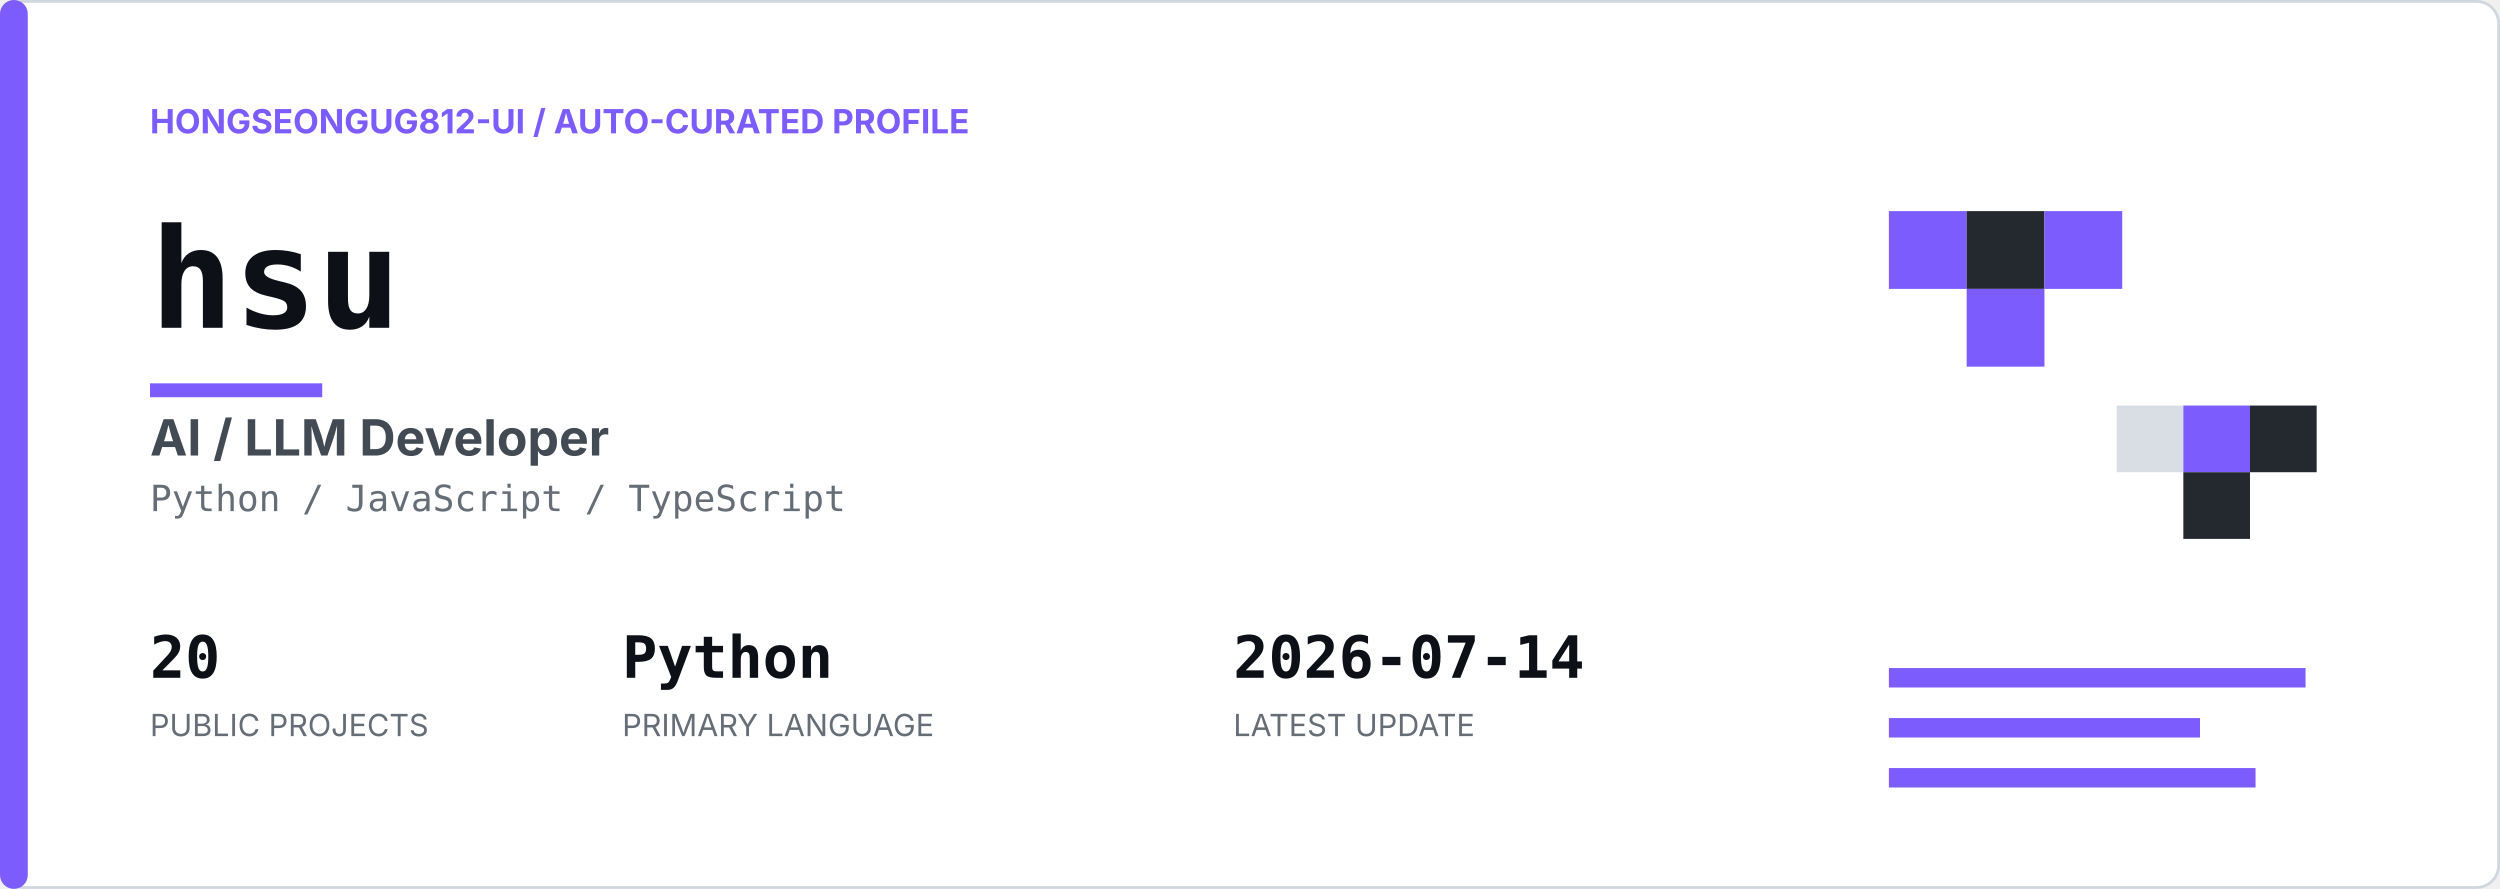
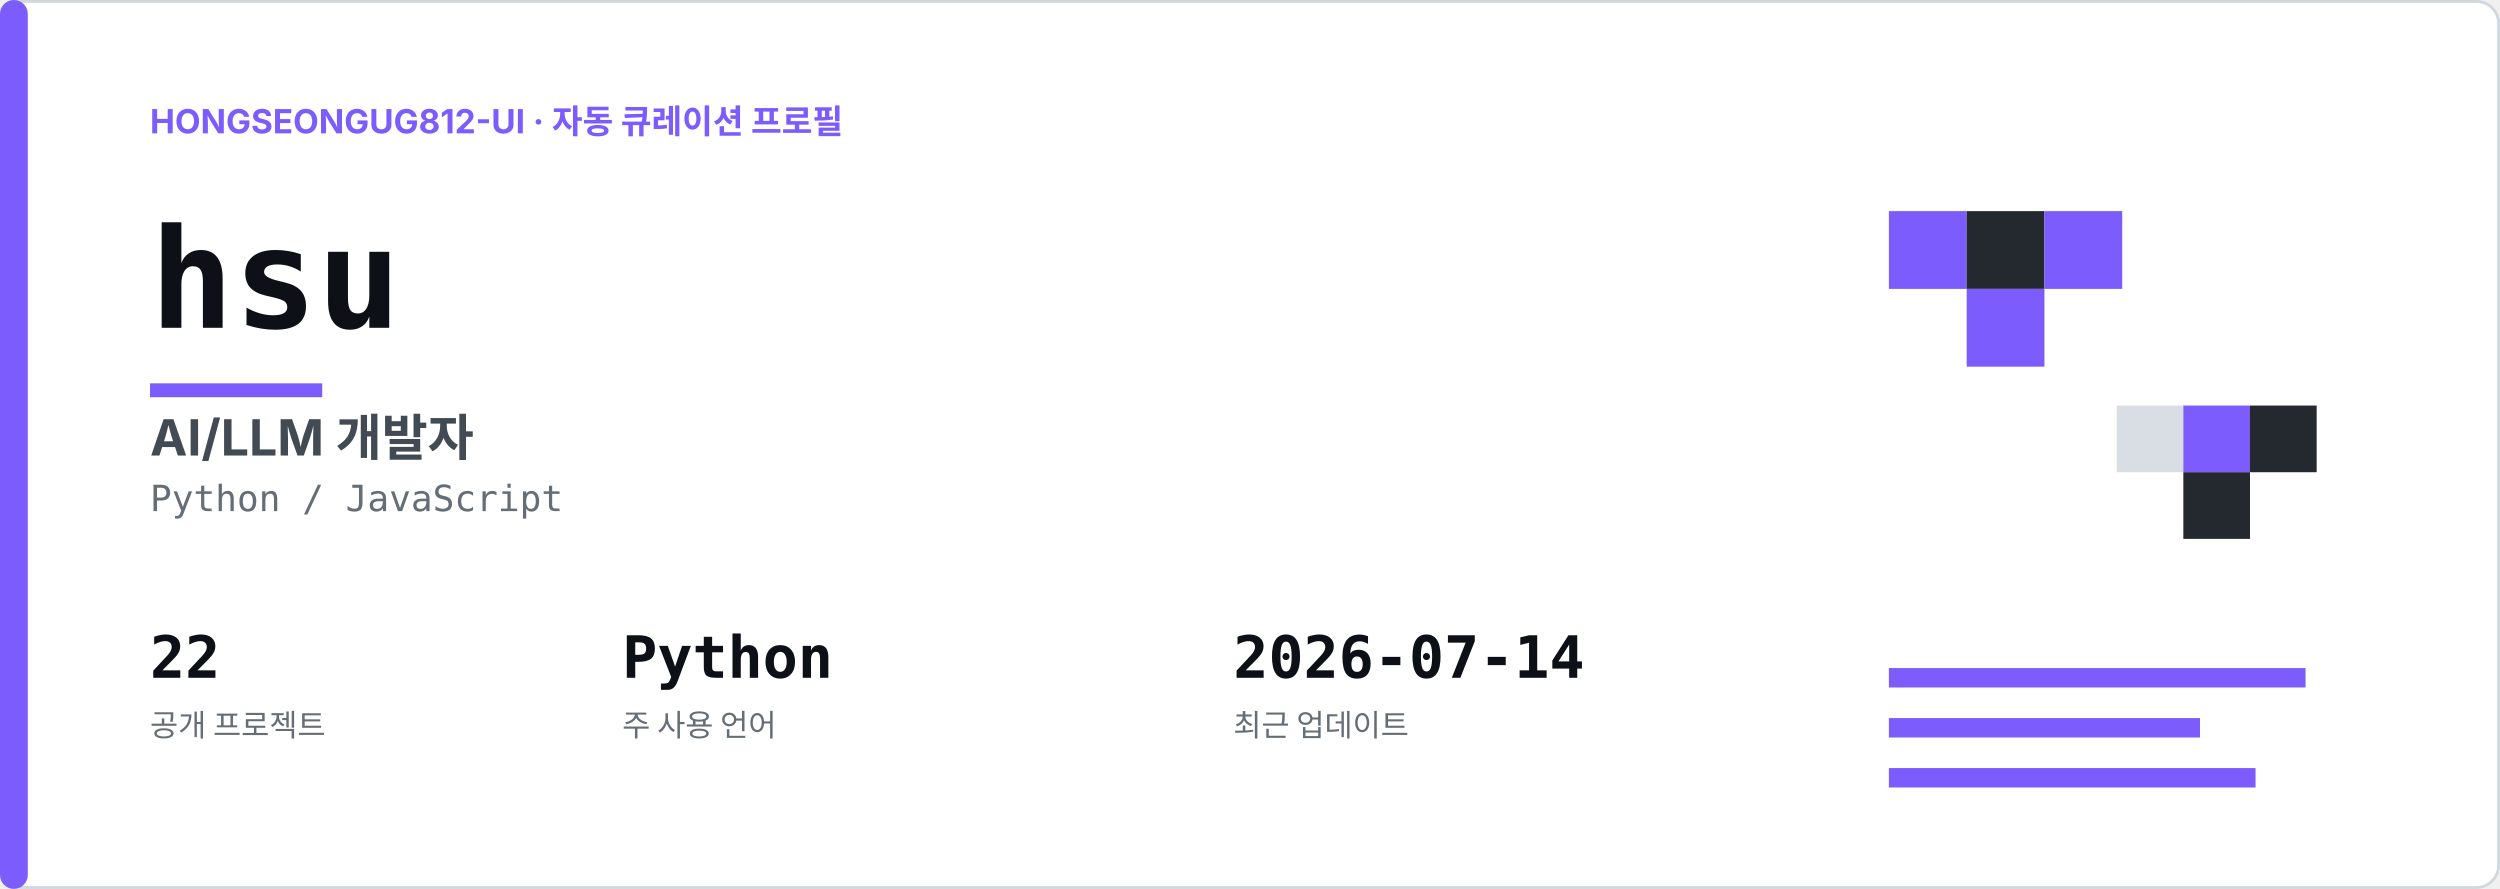
- <svg xmlns="http://www.w3.org/2000/svg" width="900" height="320" viewBox="0 0 900 320" role="img" aria-label="Profile header for hsu">
+ <svg xmlns="http://www.w3.org/2000/svg" width="900" height="320" viewBox="0 0 900 320" role="img" aria-label="hsu의 프로필 헤더">
  <style>
  .panel { fill: #ffffff; stroke: #d0d7de; }
  .name { fill: #0d1117; font: 800 50px ui-monospace, SFMono-Regular, Menlo, monospace; letter-spacing: 0; }
  .headline { fill: #424a53; font: 700 18px -apple-system, BlinkMacSystemFont, 'Segoe UI', sans-serif; letter-spacing: 0; }
  .meta { fill: #656d76; font: 13px ui-monospace, SFMono-Regular, Menlo, monospace; letter-spacing: 0; }
  .eyebrow { fill: #7c5cfc; font: 700 12px -apple-system, BlinkMacSystemFont, 'Segoe UI', sans-serif; letter-spacing: 0; }
  .stat-value { fill: #0d1117; font: 800 21px ui-monospace, SFMono-Regular, Menlo, monospace; }
  .stat-label { fill: #656d76; font: 11px -apple-system, BlinkMacSystemFont, 'Segoe UI', sans-serif; }
  .pixel-dark { fill: #24292f; }
  .pixel-soft { fill: #d8dee4; }
  @media (prefers-color-scheme: dark) {
    .panel { fill: #0d1117; stroke: #30363d; }
    .name, .stat-value { fill: #f0f6fc; }
    .headline { fill: #c9d1d9; }
    .meta, .stat-label { fill: #8b949e; }
    .pixel-dark { fill: #f0f6fc; }
    .pixel-soft { fill: #30363d; }
  }
</style>
  <rect class="panel" x="0.5" y="0.5" width="899" height="319" rx="8" />
  <rect x="0" y="0" width="10" height="320" rx="5" fill="#7c5cfc" />
-   <text x="54" y="48" class="eyebrow">HONGSEONGUG812-UI / AUTO-CURATED PROFILE</text>
+   <text x="54" y="48" class="eyebrow">HONGSEONGUG812-UI · 자동 큐레이션 프로필</text>
  <text x="54" y="118" class="name">hsu<animate attributeName="opacity" values="1;0.82;1" dur="4s" repeatCount="indefinite" />
  </text>
  <rect x="54" y="138" width="62" height="5" fill="#7c5cfc" />
-   <text x="54" y="164" class="headline">AI / LLM Developer</text>
-   <text x="54" y="184" class="meta">Python  /  JavaScript  /  TypeScript</text>
+   <text x="54" y="164" class="headline">AI/LLM 개발자</text>
+   <text x="54" y="184" class="meta">Python  /  JavaScript</text>
  <g transform="translate(54 226)">
-     <text x="0" y="18" class="stat-value">20</text>
-     <text x="0" y="39" class="stat-label">PUBLIC PROJECTS</text>
+     <text x="0" y="18" class="stat-value">22</text>
+     <text x="0" y="39" class="stat-label">공개 프로젝트</text>
    <text x="170" y="18" class="stat-value">Python</text>
-     <text x="170" y="39" class="stat-label">PRIMARY LANGUAGE</text>
+     <text x="170" y="39" class="stat-label">주 사용 언어</text>
    <text x="390" y="18" class="stat-value">2026-07-14</text>
-     <text x="390" y="39" class="stat-label">LATEST UPDATE</text>
+     <text x="390" y="39" class="stat-label">최근 업데이트</text>
  </g>
  <g transform="translate(680 54)">
    <g>
      <animateTransform attributeName="transform" type="translate" values="0 0;0 -8;0 0" dur="3s" repeatCount="indefinite" />
      <rect x="0" y="22" width="28" height="28" fill="#7c5cfc" />
      <rect x="28" y="22" width="28" height="28" class="pixel-dark" />
      <rect x="56" y="22" width="28" height="28" fill="#7c5cfc" />
      <rect x="28" y="50" width="28" height="28" fill="#7c5cfc" />
    </g>
    <g transform="translate(82 92)">
      <animateTransform attributeName="transform" type="translate" additive="sum" values="0 0;10 0;0 0" dur="4s" repeatCount="indefinite" />
      <rect width="24" height="24" class="pixel-soft" />
      <rect x="24" width="24" height="24" fill="#7c5cfc" />
      <rect x="48" width="24" height="24" class="pixel-dark" />
      <rect x="24" y="24" width="24" height="24" class="pixel-dark" />
    </g>
    <path d="M0 190H150M0 208H112M0 226H132" stroke="#7c5cfc" stroke-width="7" />
  </g>
</svg>
